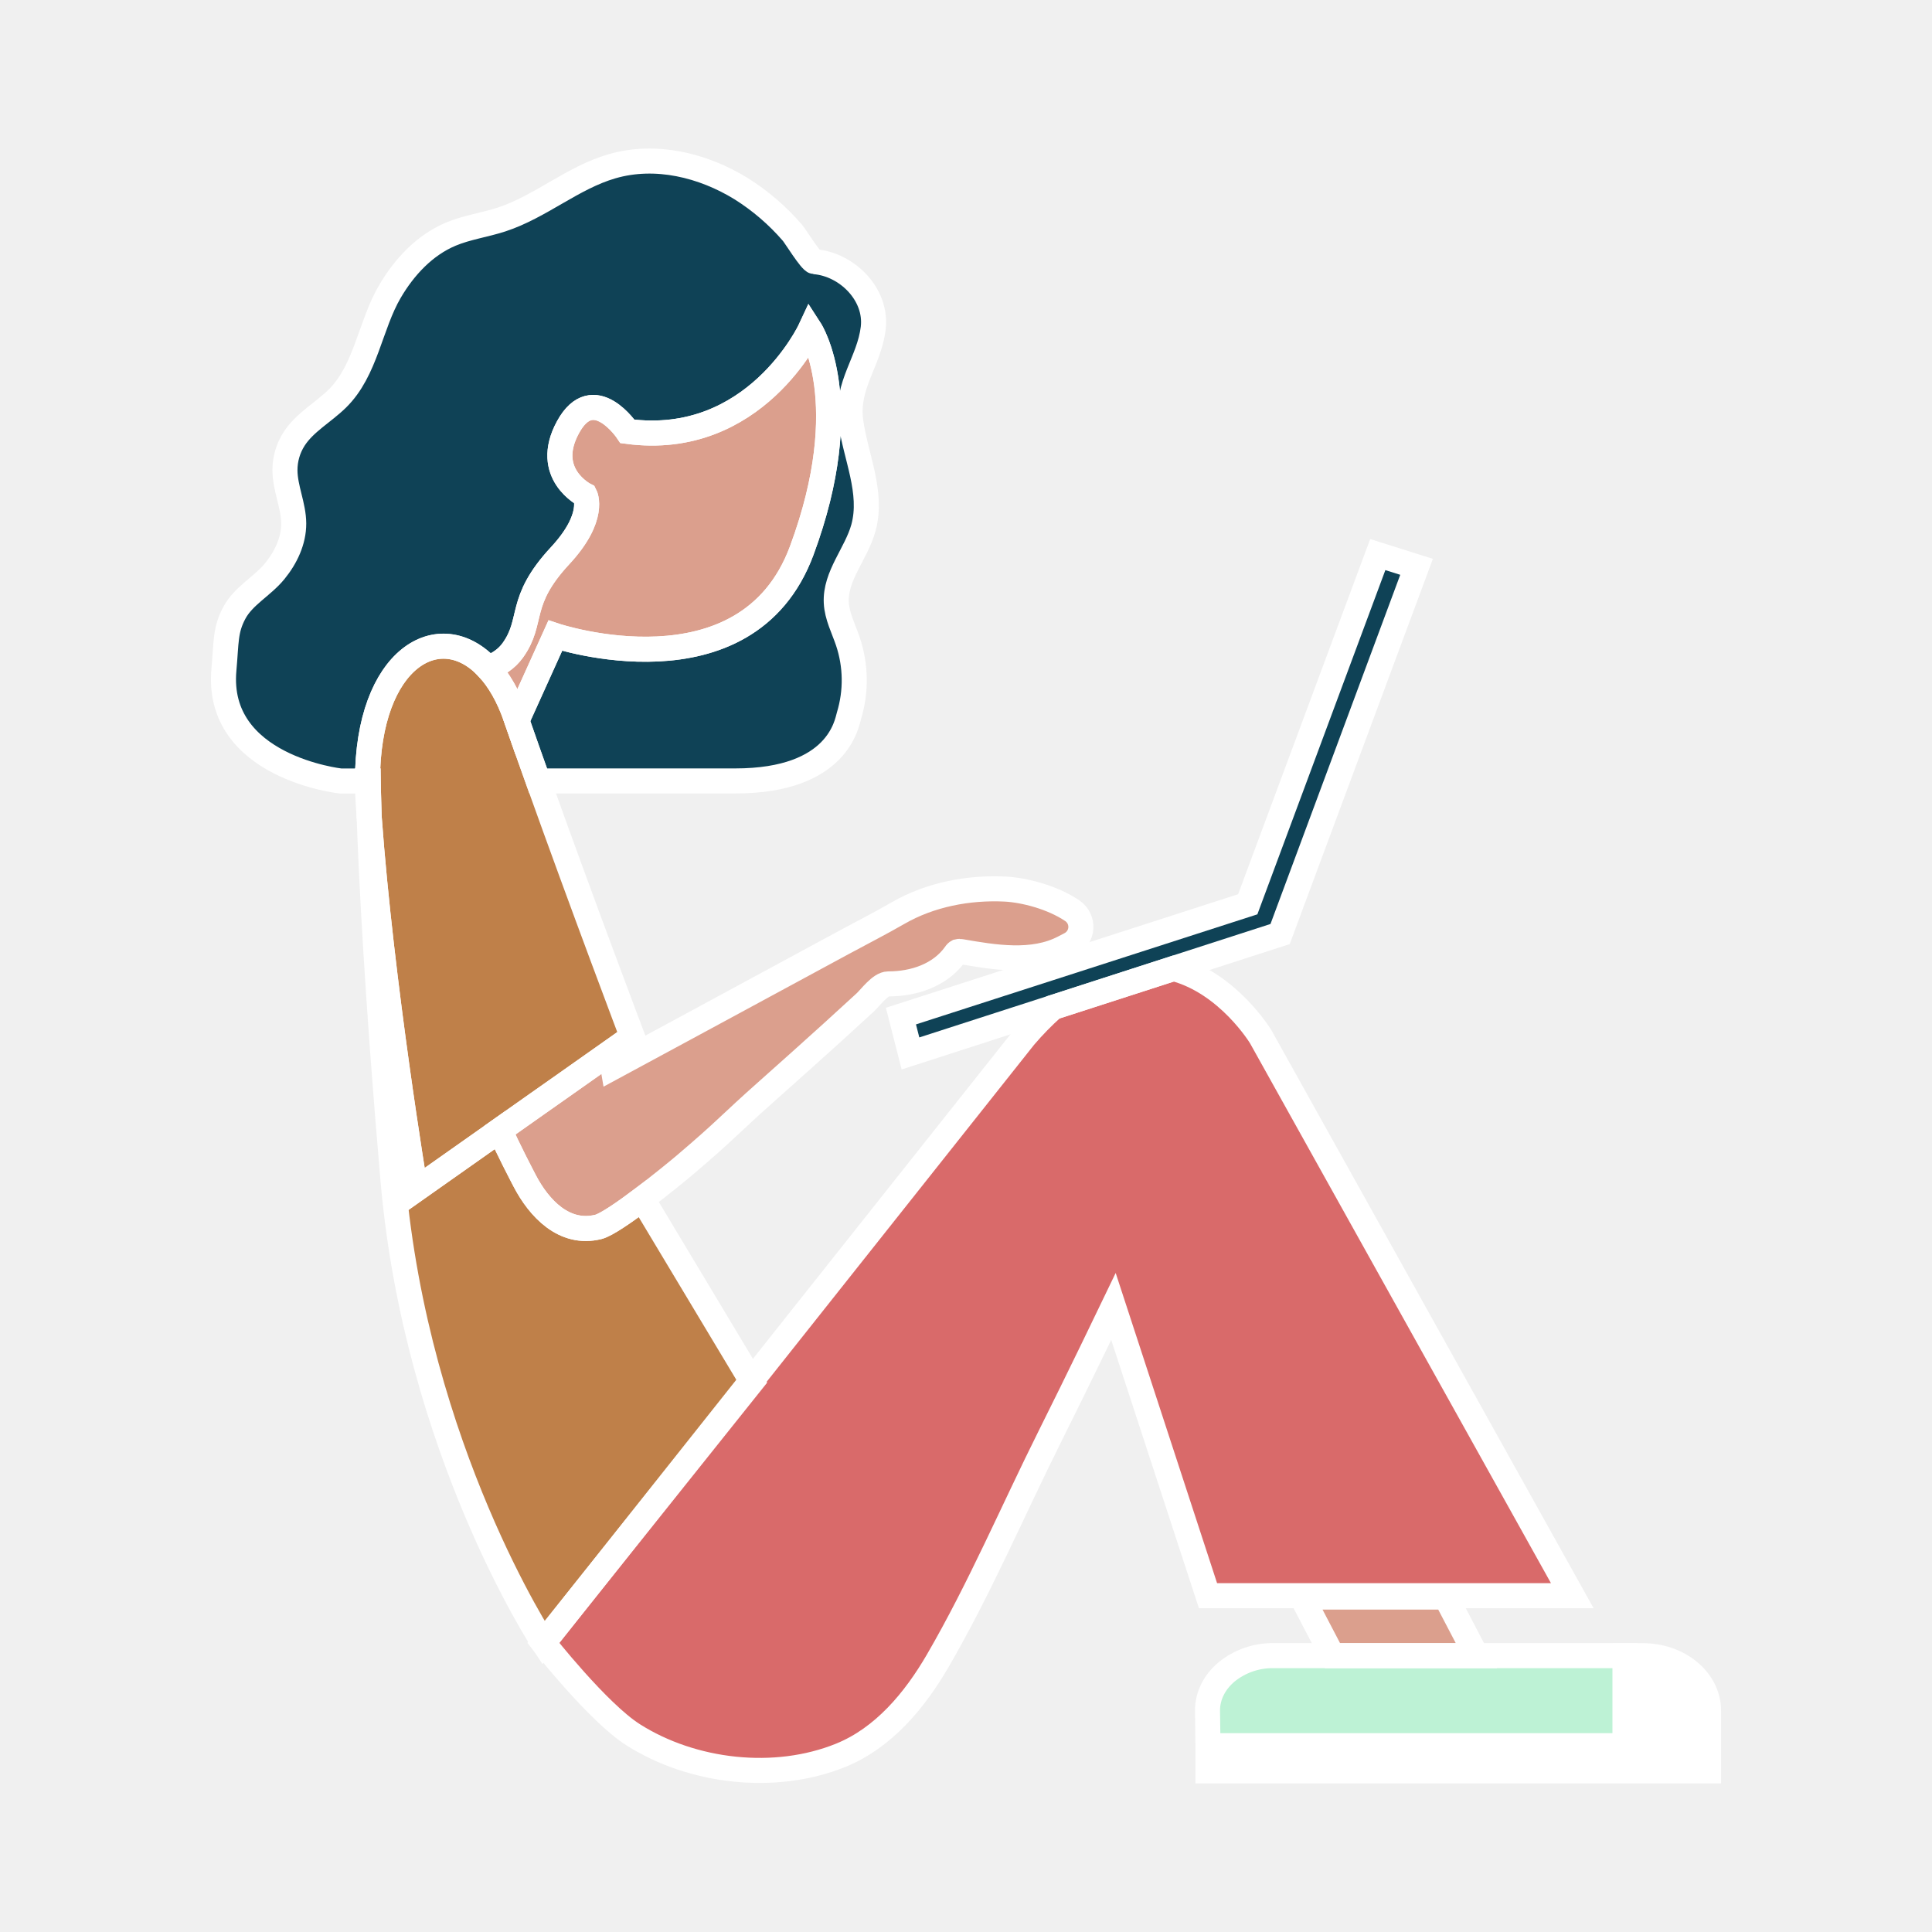
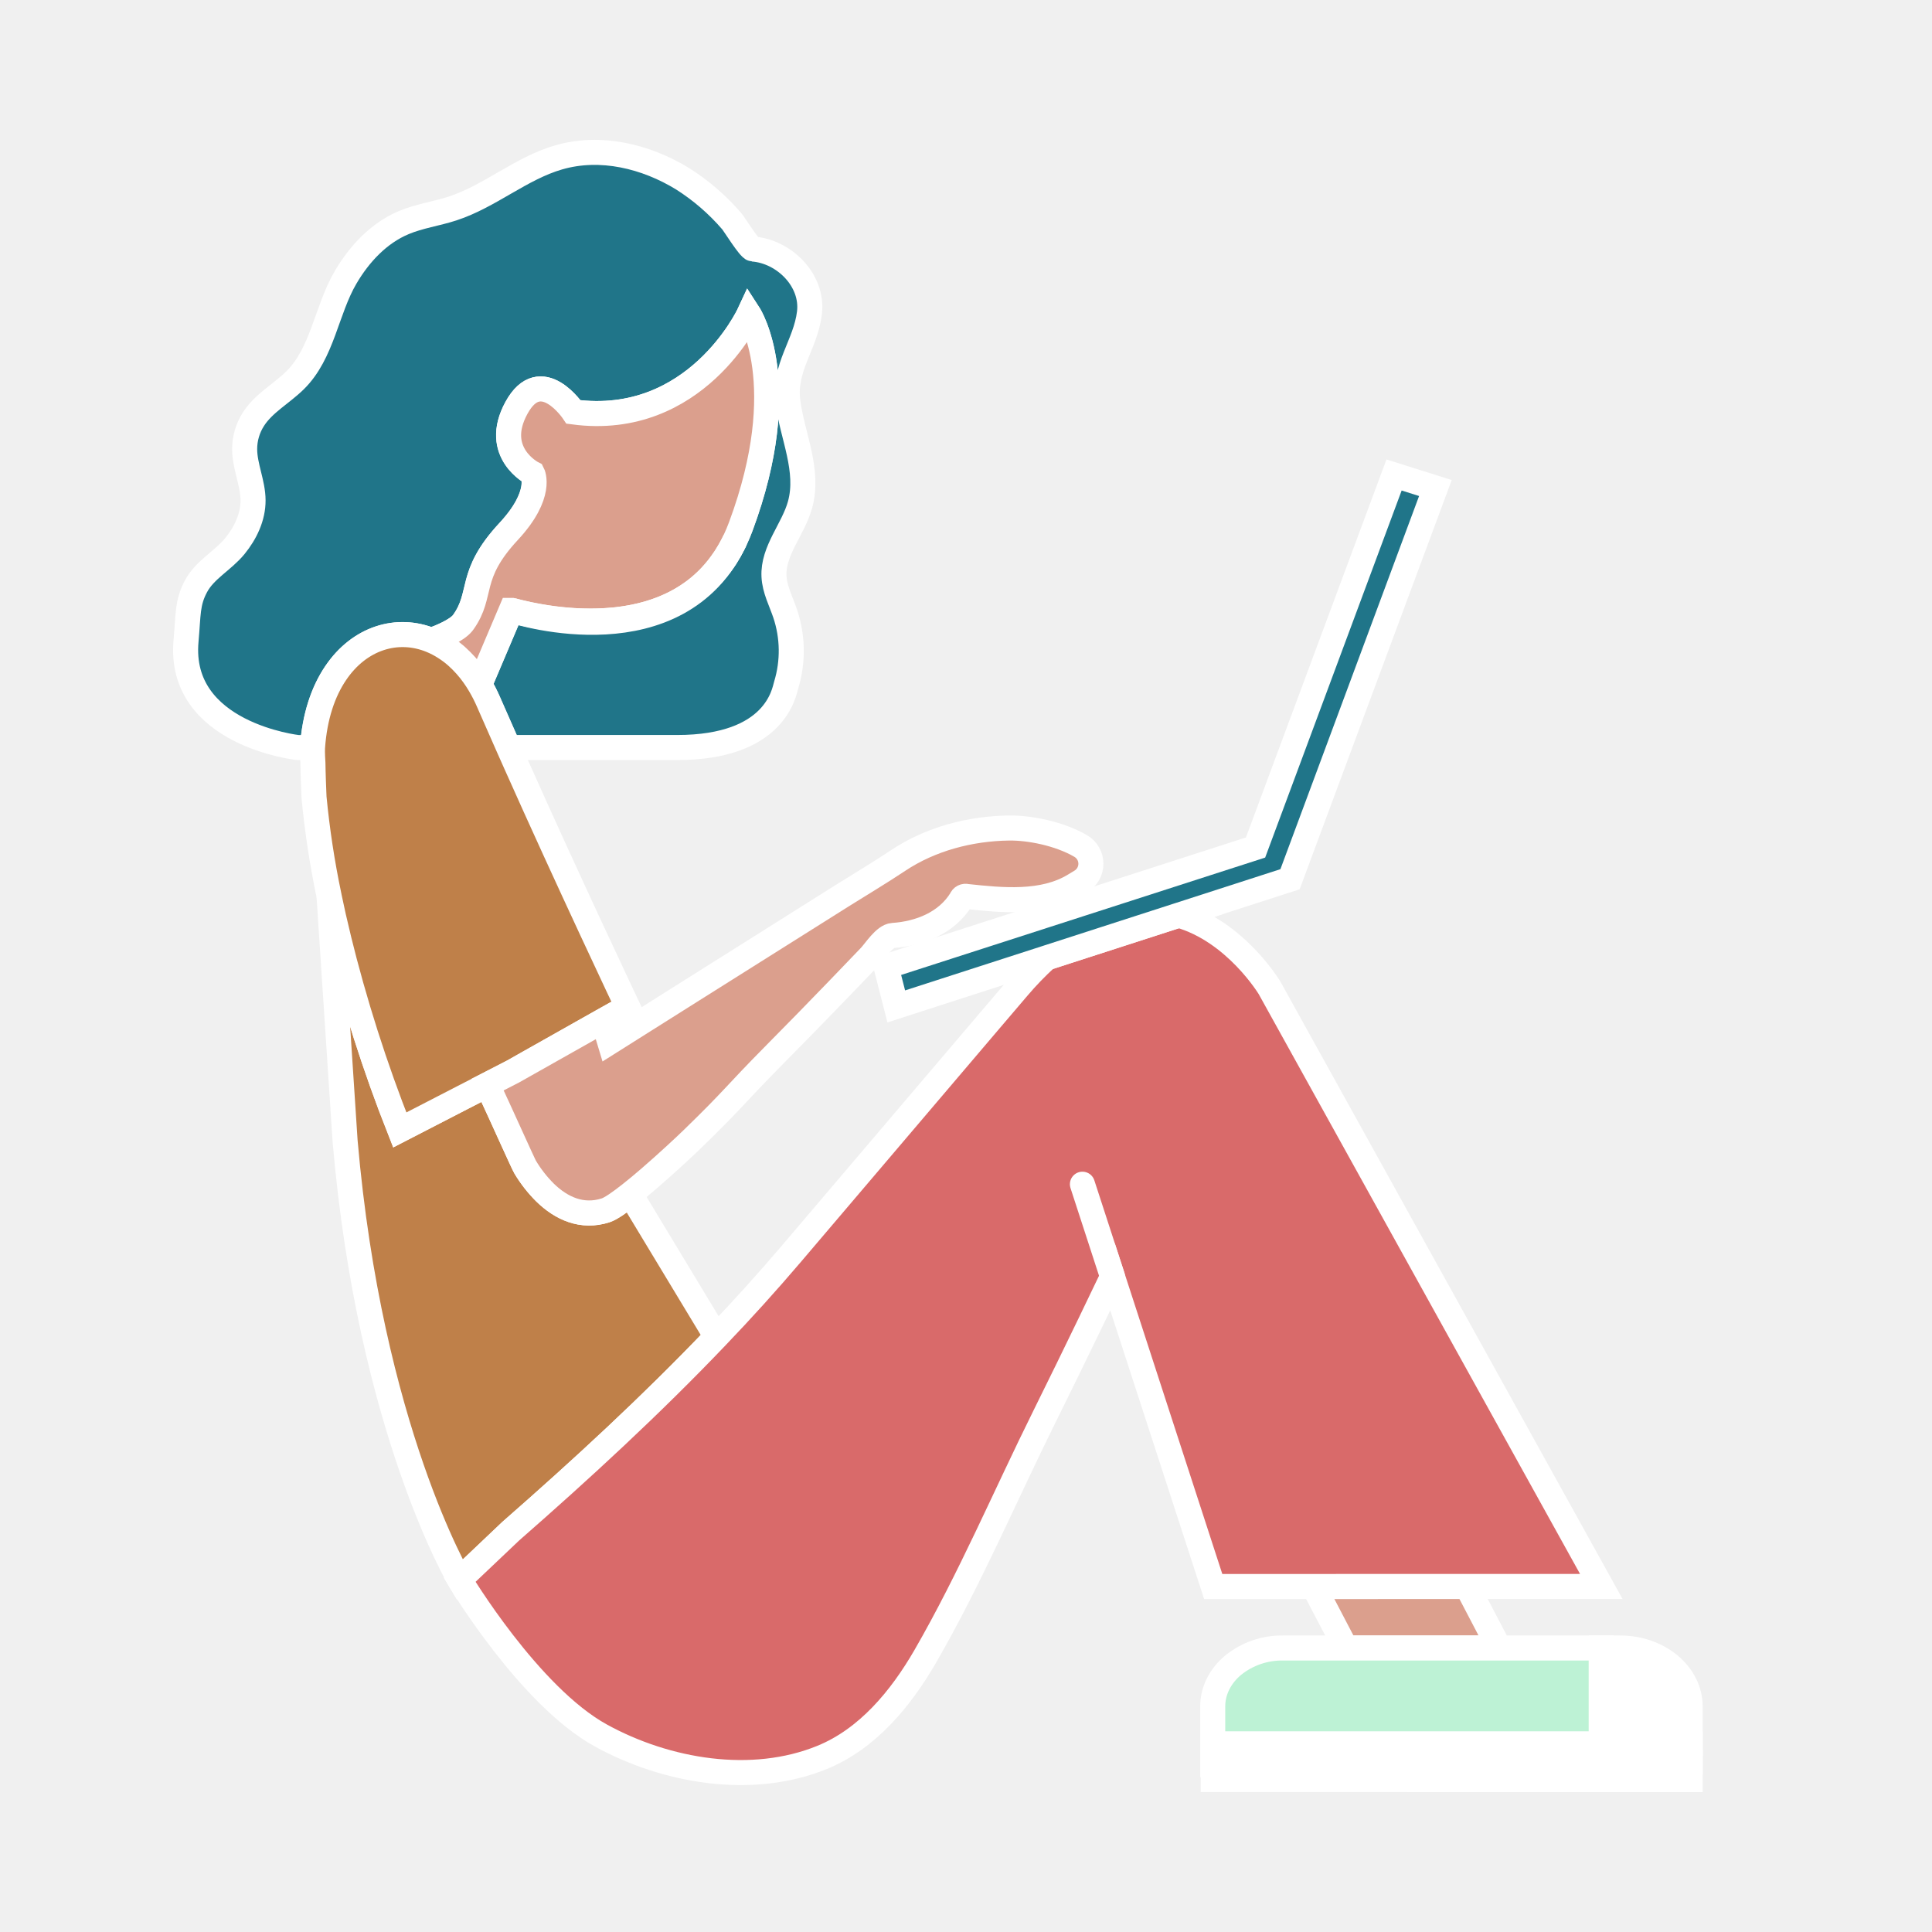
<svg xmlns="http://www.w3.org/2000/svg" viewBox="0 0 1080 1080">
  <defs>
-     <style>.cls-1{fill:#db9f8d;}.cls-2{fill:#bdf2d5;}.cls-3{fill:#bf8049;}.cls-4{fill:#d96a6a;}.cls-5{fill:#0f4256;}.cls-6{fill:#fff;}.cls-7{fill:none;stroke:#fff;stroke-miterlimit:10;stroke-width:14px;}</style>
+     <style>.cls-1{fill:#db9f8d;}.cls-1,.cls-2,.cls-3,.cls-4,.cls-5,.cls-6,.cls-7{stroke:#fff;stroke-miterlimit:10;stroke-width:14px;}.cls-1,.cls-2,.cls-3,.cls-4,.cls-5,.cls-7{stroke-linecap:round;}.cls-2{fill:#bdf2d5;}.cls-3{fill:#bf8049;}.cls-4{fill:#d96a6a;}.cls-5{fill:#207589;}.cls-6,.cls-7{fill:#fff;}</style>
  </defs>
-   <g id="Camada_12" data-name="Camada 12">
-     <g id="Camada_13" data-name="Camada 13">
-       <polygon class="cls-1" points="825.35 925.54 744.87 925.54 727.75 892.77 808.22 892.77 825.35 925.54" />
-       <path class="cls-2" d="M675.28,975.93,675,956.18c0-8.46,4.12-16.12,10.79-21.67a40.7,40.7,0,0,1,26-9H908.45v50.39H675.28" />
-       <path class="cls-3" d="M420.09,771.85l-98.8,124.48-17.52,21.95s-71-107.89-84.09-258.67c-9.09-105-12.23-172-13.31-202.93,6.76,93.54,25.9,208.37,25.9,208.37l47.18-33.27c4.16,9.75,12.76,26.18,13.86,28.29,8,15.35,22.11,30.55,41.21,25.78,4.38-1.11,14.55-8.13,24.56-15.67Z" />
-       <path class="cls-1" d="M598.32,527.84c-1.19.62-2.41,1.24-3.62,1.88-17.33,9.11-39.06,5.42-57.53,2.21a3.15,3.15,0,0,0-1.75,0,3.43,3.43,0,0,0-1.37,1.33c-8.53,12-23.3,16.75-37.51,16.75-4.45,0-10,7.68-12.9,10.38q-9.11,8.36-18.24,16.67-17.67,16-35.56,31.89c-23.83,21.13-22.54,21.46-46.79,42.1-3.53,3-13.66,11.33-24,19.12-10,7.54-20.18,14.56-24.56,15.67-19.1,4.77-33.22-10.43-41.21-25.78-1.1-2.11-9.7-18.54-13.86-28.29l20.36-14.36L317,605.31l24.21-17.08,1.43,8.42L388.26,572l83.17-45c10.19-5.52,20.54-10.78,30.56-16.56C520,500.05,541.35,496,561.93,497c10.46.55,26.23,4.5,37.47,12.08A10.93,10.93,0,0,1,598.32,527.84Z" />
-       <path class="cls-4" d="M878.91,892H675.28L622.43,730.33S602.66,771.46,587,802.75c-20.87,41.8-39.31,85.22-62.81,125.66-12.9,22.2-30.36,43.12-54.16,52.78-36.73,14.92-82.91,9.6-116.07-11.43-19.75-12.54-50.21-51.34-50.21-51.34l17.52-22.09,99.07-124-.27-.45,152.6-192.3a169.6,169.6,0,0,1,16.07-16.44l0,0,67.27-21.73c30.49,7.91,48.77,38.19,48.77,38.19Z" />
-       <polygon class="cls-5" points="791.87 316.86 715.59 522.13 656.05 541.36 588.78 563.09 588.76 563.11 508.96 588.88 503.63 568 697.5 505.5 770.18 310.02 791.87 316.86" />
-       <path class="cls-5" d="M488.13,183.49c-2.25,18.63-15.19,31.69-12.58,51.82,2.57,19.69,12.61,39.7,7.11,59.78-4,14.44-15.94,26.83-15.17,41.79.37,7.57,4.07,14.51,6.49,21.7a68.15,68.15,0,0,1,.61,41.5c-1.26,4.15-6,36.47-63.56,36.47H300.84c-4.12-11.51-8.13-22.87-11.91-33.72l21.48-47.5S417.29,391,448.16,307.82s4.75-123.5,4.75-123.5S422,250.65,350.8,241.15c0,0-19-28.5-33.25-2.37s9.49,38,9.49,38,6.27,12.1-13.94,33.86c-23.94,25.77-14.55,36.22-26.42,52.85-3.6,5-8.41,8-13.89,10-27-29.1-67.35-5.71-67.37,63.08H190.3s-70.07-7.7-65.13-62.23c1.4-15.49.64-22.05,5.81-31.72s15.66-14.83,22.59-23.32c6.19-7.57,10.66-16.93,10.62-26.69-.05-10-4.82-19.6-4.9-29.64a32.22,32.22,0,0,1,5.16-17.69c6-9.23,16.21-14.71,24.08-22.42C204.66,207,206.79,182,218,162.89c8-13.65,19.37-25.85,34-32,9.08-3.81,19-5.13,28.37-8.19,21.76-7.12,39.74-23.38,61.74-29.75,24.5-7.11,50.94-.55,72.23,12.54a127.46,127.46,0,0,1,28.57,24.55c1.61,1.81,10.34,16.08,12.42,16.24C473.46,147.73,490.43,164.58,488.13,183.49Z" />
-       <path class="cls-1" d="M448.16,307.82C417.29,391,310.41,355.33,310.41,355.33l-21.48,47.5-.7-2c-4.09-11.76-9.42-20.84-15.44-27.32,5.48-2,10.29-5,13.89-10,11.87-16.63,2.48-27.08,26.42-52.85C333.31,288.88,327,276.78,327,276.78s-23.75-11.87-9.49-38,33.25,2.37,33.25,2.37c71.23,9.5,102.11-56.83,102.11-56.83S479,224.69,448.16,307.82Z" />
-       <path class="cls-3" d="M353.52,579.55l-12.32,8.68L317,605.31l-17.18,12.11-20.36,14.36-47.18,33.27s-19.14-114.83-25.9-208.37c-.46-13.48-.53-20.13-.53-20.13h-.42c0-68.79,40.4-92.18,67.37-63.08,6,6.48,11.35,15.56,15.44,27.32l.7,2c3.78,10.85,7.79,22.21,11.91,33.72C325.47,505.52,353.52,579.55,353.52,579.55Z" />
-       <path d="M206.37,456.68c-.18-2.58-.35-5.15-.53-7.7q-.42-6.44-.42-12.43h.42S205.91,443.2,206.37,456.68Z" />
-       <path class="cls-6" d="M955.08,956.18v19.75H908.45V925.54h9.84C938.6,925.54,955.08,939.26,955.08,956.18Z" />
-       <rect x="675.28" y="975.93" width="279.8" height="13.99" />
-     </g>
-     <g id="Camada_14" data-name="Camada 14">
-       <polygon class="cls-7" points="825.35 925.54 744.87 925.54 727.75 892.77 808.22 892.77 825.35 925.54" />
-       <path class="cls-7" d="M675.28,975.93,675,956.18c0-8.46,4.12-16.12,10.79-21.67a40.7,40.7,0,0,1,26-9H908.45v50.39H675.28" />
-       <path class="cls-7" d="M420.09,771.85l-98.8,124.48-17.52,21.95s-71-107.89-84.09-258.67c-9.09-105-12.23-172-13.31-202.93,6.76,93.54,25.9,208.37,25.9,208.37l47.18-33.27c4.16,9.75,12.76,26.18,13.86,28.29,8,15.35,22.11,30.55,41.21,25.78,4.38-1.11,14.55-8.13,24.56-15.67Z" />
-       <path class="cls-7" d="M598.32,527.84c-1.19.62-2.41,1.24-3.62,1.88-17.33,9.11-39.06,5.42-57.53,2.21a3.15,3.15,0,0,0-1.75,0,3.43,3.43,0,0,0-1.37,1.33c-8.53,12-23.3,16.75-37.51,16.75-4.45,0-10,7.68-12.9,10.38q-9.11,8.36-18.24,16.67-17.67,16-35.56,31.89c-23.83,21.13-22.54,21.46-46.79,42.1-3.53,3-13.66,11.33-24,19.12-10,7.54-20.18,14.56-24.56,15.67-19.1,4.77-33.22-10.43-41.21-25.78-1.1-2.11-9.7-18.54-13.86-28.29l20.36-14.36L317,605.31l24.21-17.08,1.43,8.42L388.26,572l83.17-45c10.19-5.52,20.54-10.78,30.56-16.56C520,500.05,541.35,496,561.93,497c10.46.55,26.23,4.5,37.47,12.08A10.93,10.93,0,0,1,598.32,527.84Z" />
-       <path class="cls-7" d="M878.91,892H675.28L622.43,730.33S602.66,771.46,587,802.75c-20.87,41.8-39.31,85.22-62.81,125.66-12.9,22.2-30.36,43.12-54.16,52.78-36.73,14.92-82.91,9.6-116.07-11.43-19.75-12.54-50.21-51.34-50.21-51.34l17.52-22.09,99.07-124-.27-.45,152.6-192.3a169.6,169.6,0,0,1,16.07-16.44l0,0,67.27-21.73c30.49,7.91,48.77,38.19,48.77,38.19Z" />
-       <polygon class="cls-7" points="791.87 316.86 715.59 522.13 656.05 541.36 588.78 563.09 588.76 563.11 508.96 588.88 503.63 568 697.5 505.5 770.18 310.02 791.87 316.86" />
-       <path class="cls-7" d="M488.13,183.49c-2.25,18.63-15.19,31.69-12.58,51.82,2.57,19.69,12.61,39.7,7.11,59.78-4,14.44-15.94,26.83-15.17,41.79.37,7.57,4.07,14.51,6.49,21.7a68.15,68.15,0,0,1,.61,41.5c-1.26,4.15-6,36.47-63.56,36.47H300.84c-4.12-11.51-8.13-22.87-11.91-33.72l21.48-47.5S417.29,391,448.16,307.82s4.75-123.5,4.75-123.5S422,250.65,350.8,241.15c0,0-19-28.5-33.25-2.37s9.49,38,9.49,38,6.27,12.1-13.94,33.86c-23.94,25.77-14.55,36.22-26.42,52.85-3.6,5-8.41,8-13.89,10-27-29.1-67.35-5.71-67.37,63.08H190.3s-70.07-7.7-65.13-62.23c1.4-15.49.64-22.05,5.81-31.72s15.66-14.83,22.59-23.32c6.19-7.57,10.66-16.93,10.62-26.69-.05-10-4.82-19.6-4.9-29.64a32.22,32.22,0,0,1,5.16-17.69c6-9.23,16.21-14.71,24.08-22.42C204.66,207,206.79,182,218,162.89c8-13.65,19.37-25.85,34-32,9.08-3.81,19-5.13,28.37-8.19,21.76-7.12,39.74-23.38,61.74-29.75,24.5-7.11,50.94-.55,72.23,12.54a127.46,127.46,0,0,1,28.57,24.55c1.61,1.81,10.34,16.08,12.42,16.24C473.46,147.73,490.43,164.58,488.13,183.49Z" />
-       <path class="cls-7" d="M448.16,307.82C417.29,391,310.41,355.33,310.41,355.33l-21.48,47.5-.7-2c-4.09-11.76-9.42-20.84-15.44-27.32,5.48-2,10.29-5,13.89-10,11.87-16.63,2.48-27.08,26.42-52.85C333.31,288.88,327,276.78,327,276.78s-23.75-11.87-9.49-38,33.25,2.37,33.25,2.37c71.23,9.5,102.11-56.83,102.11-56.83S479,224.69,448.16,307.82Z" />
-       <path class="cls-7" d="M353.52,579.55l-12.32,8.68L317,605.31l-17.18,12.11-20.36,14.36-47.18,33.27s-19.14-114.83-25.9-208.37c-.46-13.48-.53-20.13-.53-20.13h-.42c0-68.79,40.4-92.18,67.37-63.08,6,6.48,11.35,15.56,15.44,27.32l.7,2c3.78,10.85,7.79,22.21,11.91,33.72C325.47,505.52,353.52,579.55,353.52,579.55Z" />
-       <path class="cls-7" d="M206.37,456.68c-.18-2.58-.35-5.15-.53-7.7q-.42-6.44-.42-12.43h.42S205.91,443.2,206.37,456.68Z" />
-       <path class="cls-7" d="M955.08,956.18v19.75H908.45V925.54h9.84C938.6,925.54,955.08,939.26,955.08,956.18Z" />
-       <rect class="cls-7" x="675.28" y="975.93" width="279.8" height="13.99" />
-     </g>
+   <g id="Camada_16" data-name="Camada 16">
+     <polygon class="cls-1" points="734.36 886.84 734.08 886.33 734.09 886.33 734.36 886.84" />
+     <polygon class="cls-1" points="838.06 921.24 752.33 921.24 734.36 886.84 820.08 886.84 838.06 921.24" />
+     <path class="cls-2" d="M678.2,974.92H895.13V921.24h-178a43.44,43.44,0,0,0-27.72,9.55c-7.1,5.91-11.49,14.08-11.49,23.09v32.63h.3V974.92Z" />
+     <path class="cls-3" d="M400.47,747.24c-36.37,38.1-75.31,74-115,108.73l-20.2,19.18-8.35,7.93s-50.12-84.52-64-245.15l-9-137.19c1.6,7.78,3.34,15.45,5.18,23a.1.1,0,0,0,0,.07,831.38,831.38,0,0,0,34.39,107.85h0l35.33-18.22,13.62-7c.43,1,.89,1.94,1.37,3,7.2,15.49,18.74,41.33,19.79,43a71.92,71.92,0,0,0,11.18,14.29c9,8.74,20.53,14.16,33.81,9.89,2.83-.91,7.92-4.44,13.76-9.06Z" />
+     <polygon class="cls-4" points="734.36 886.84 734.08 886.33 734.09 886.33 734.36 886.84" />
+     <path class="cls-4" d="M657.72,511.26l1.19.33-1.19.38-71.67,23.15,0,0-1,.31c.33-.31.68-.61,1-.91Z" />
+     <path class="cls-4" d="M895.13,886.84,709.66,552.17s-19-31.65-50.75-40.58l-1.19.37-71.67,23.16h0l-1,.32a183.34,183.34,0,0,0-16.12,16.72q-8.5,10-17,19.94Q497.11,636.55,442.27,701q-20.2,23.71-41.81,46.26c-36.35,38.11-75.31,74-115,108.73l-20.2,19.17-8.35,7.93s38.84,65,79,87.07c36.71,20.16,84.52,28.23,123.65,12.24,25.36-10.35,43.94-32.75,57.69-56.52,25-43.32,44.68-89.84,66.91-134.62,16.66-33.52,37.73-77.56,37.73-77.56l56.3,173.16Z" />
+     <polygon class="cls-5" points="802.4 272.81 721.14 491.49 658.91 511.59 657.72 511.97 586.05 535.12 586.03 535.14 585.04 535.45 501.01 562.59 495.33 540.36 701.86 473.77 779.29 265.52 802.4 272.81" />
+     <path class="cls-3" d="M250.4,363.14c-.65-.45-1.29-.9-2-1.32A4.61,4.61,0,0,1,250.4,363.14Z" />
+     <path class="cls-5" d="M452.49,174.89c-2.16,17.9-14.58,30.43-12.07,49.77,2.46,18.91,12.11,38.12,6.83,57.4-3.8,13.88-15.31,25.76-14.58,40.13.35,7.27,3.91,13.94,6.25,20.84a65.46,65.46,0,0,1,.58,39.84c-1.22,4-5.81,35-61,35H284.22c-3.56-8-7-15.87-10.33-23.47-.29-.66-.56-1.31-.85-1.95a87.74,87.74,0,0,0-4.94-9.69l17.7-41.71.06,0,.18,0,.12,0c2.15.59,5,1.32,8.5,2.07l1.94.41,1.77.36c.79.15,1.62.31,2.47.45,1.51.27,3.09.54,4.74.79,1.28.2,2.6.38,3.95.56,2.12.26,4.31.52,6.57.72,1.56.14,3.15.27,4.78.37a6.06,6.06,0,0,1,.62,0c1,.06,2.11.1,3.17.15a140.67,140.67,0,0,0,18.12-.49l2.1-.21a111.29,111.29,0,0,0,12.86-2.23l1.4-.35c.92-.24,1.86-.47,2.78-.74l1.37-.4c1.85-.57,3.68-1.18,5.49-1.86.46-.17.91-.33,1.36-.51l1.35-.55c1.79-.74,3.57-1.56,5.33-2.44.42-.21.85-.43,1.27-.66.26-.13.53-.26.78-.41.44-.24.88-.48,1.31-.73s.6-.33.9-.51.62-.36.92-.55q2.69-1.62,5.27-3.49l1-.72a70.9,70.9,0,0,0,8.15-7.18c.37-.38.74-.76,1.1-1.16A73.54,73.54,0,0,0,404.6,313c.34-.48.66-1,1-1.46A82.31,82.31,0,0,0,410,303.7c.29-.56.57-1.14.84-1.72,1.16-2.44,2.24-5,3.23-7.68,29.66-79.84,4.56-118.6,4.56-118.6S389,239.39,320.62,230.29c0,0-18.25-27.39-31.92-2.29s9.11,36.48,9.11,36.48,6,11.63-13.4,32.52c-23,24.73-14,34.77-25.36,50.73a4.67,4.67,0,0,1-.35.46c-3.41,4.19-12.2,7.8-17.62,9.79-19-7.81-40.14-1.37-53.42,18.24-7,10.3-11.82,24.25-13,41.67H166.5S99.22,410.51,104,358.15c1.34-14.89.61-21.18,5.59-30.47s15-14.24,21.68-22.38c5.93-7.27,10.24-16.27,10.19-25.64-.05-9.63-4.62-18.82-4.7-28.47a30.91,30.91,0,0,1,5-17c5.74-8.87,15.56-14.12,23.12-21.53,15.48-15.2,17.54-39.23,28.29-57.57,7.66-13.1,18.58-24.82,32.6-30.68,8.72-3.66,18.27-4.94,27.24-7.87,20.9-6.84,38.17-22.45,59.29-28.56,23.52-6.83,48.91-.54,69.36,12A123.11,123.11,0,0,1,409,123.6c1.54,1.76,9.91,15.45,11.92,15.61C438.4,140.56,454.7,156.74,452.49,174.89Z" />
+     <path class="cls-1" d="M414.11,294.3c-1,2.69-2.07,5.24-3.23,7.68-.27.58-.55,1.16-.84,1.72a82.31,82.31,0,0,1-4.47,7.82c-.32.5-.63,1-1,1.46a73.54,73.54,0,0,1-7.11,8.93c-.36.4-.73.78-1.1,1.16a70.9,70.9,0,0,1-8.15,7.18l-1,.72q-2.58,1.88-5.27,3.49c-.3.19-.61.37-.92.55s-.6.35-.9.51-.87.49-1.31.73c-.25.15-.52.28-.78.41-.42.23-.85.45-1.27.66-1.76.88-3.54,1.7-5.33,2.44l-1.35.55c-.45.18-.9.34-1.36.51-1.81.68-3.64,1.29-5.49,1.86l-1.37.4c-.92.27-1.86.5-2.78.74l-1.4.35a111.29,111.29,0,0,1-12.86,2.23l-2.1.21a140.67,140.67,0,0,1-18.12.49c-1.06-.05-2.13-.09-3.17-.15a6.06,6.06,0,0,0-.62,0c-1.63-.1-3.22-.23-4.78-.37-2.26-.2-4.45-.46-6.57-.72-1.35-.18-2.67-.36-3.95-.56-1.65-.25-3.23-.52-4.74-.79-.85-.14-1.68-.3-2.47-.45l-1.77-.36-1.94-.41c-3.46-.75-6.35-1.48-8.5-2.07l-.12,0-.18,0-.06,0-17.7,41.71c-1.06-1.8-2.18-3.51-3.32-5.12a63.33,63.33,0,0,0-9.42-10.59l-.71-.64a49.44,49.44,0,0,0-4.25-3.29,4.61,4.61,0,0,0-2-1.32,48,48,0,0,0-7.37-3.84c5.42-2,14.21-5.6,17.62-9.79a4.67,4.67,0,0,0,.35-.46c11.41-16,2.39-26,25.36-50.73,19.42-20.89,13.4-32.52,13.4-32.52S275,253.08,288.7,228s31.92,2.29,31.92,2.29c68.4,9.1,98.05-54.59,98.05-54.59S443.77,214.46,414.11,294.3Z" />
+     <path class="cls-3" d="M350.87,562.86l-13.58,7.65-1.09.62h0l-28.86,16.28-11.89,6.69,0,0L286.85,599l-14.43,7.42-13.62,7-35.33,18.22h0a831.83,831.83,0,0,1-34.38-107.84.09.09,0,0,1,0-.08q-2.75-11.25-5.18-23v-.08a498.39,498.39,0,0,1-8.37-54.92c-.56-12.86-.62-19.2-.62-19.2s-.4-5.85-.22-8.65c1.21-17.42,6-31.37,13-41.67,13.28-19.61,34.43-26.05,53.42-18.24a48,48,0,0,1,7.37,3.84c.66.42,1.3.87,2,1.32a49.44,49.44,0,0,1,4.25,3.29l.71.64a63.33,63.33,0,0,1,9.42,10.59c1.14,1.61,2.26,3.32,3.32,5.12a87.74,87.74,0,0,1,4.94,9.69c.29.64.56,1.29.85,1.95,3.31,7.6,6.77,15.48,10.33,23.47q1.9,4.31,3.85,8.65C317.44,492.29,350.87,562.86,350.87,562.86Z" />
+     <path class="cls-1" d="M410.88,302c-32,67.91-119.73,40.82-124.84,39.16C304.88,346.31,381.84,363.09,410.88,302Z" />
+     <path class="cls-6" d="M905.61,921.24H895.13v53.68H944.8v-21C944.8,935.86,927.25,921.24,905.61,921.24Z" />
+     <polygon class="cls-7" points="678.2 974.92 678.2 984.86 944.8 984.86 944.8 974.92 895.13 974.92 678.2 974.92" />
+     <polygon class="cls-7" points="678.2 986.51 678.2 994.79 944.8 994.8 944.8 984.86 678.2 984.86 678.2 986.51" />
+     <path class="cls-1" d="M604.35,492.63l-3.68,2.22c-17.55,10.75-40.59,8.4-60.18,6.29a2.56,2.56,0,0,0-3.18,1.63C529.18,516,514,521.94,499.13,522.92c-4.67.31-9.92,8.74-12.82,11.79q-9,9.39-18,18.73-17.41,18.06-35.09,35.91c-23.53,23.8-22.16,24.07-46.17,47.38-3.49,3.41-13.55,12.83-23.81,21.71-3.71,3.2-7.45,6.34-10.93,9.07-5.85,4.62-10.93,8.15-13.76,9.06-13.28,4.27-24.82-1.14-33.82-9.88a72.82,72.82,0,0,1-11.17-14.29c-1.05-1.71-12.59-27.56-19.79-43-.48-1.05-1-2-1.38-3l14.44-7.44,8.55-4.82h0l11.89-6.71,28.86-16.28h0l1.09-.61,3.63,12Q364,567.93,387.07,553.4q42.07-26.45,84.12-52.95C481.49,494,492,487.73,502.11,481c18.13-12.09,40.29-17.85,61.95-18.13,11-.15,27.8,2.9,40.12,10.09A11.48,11.48,0,0,1,604.35,492.63Z" />
+     <line class="cls-4" x1="605.08" y1="661.98" x2="621.9" y2="713.68" />
  </g>
</svg>
